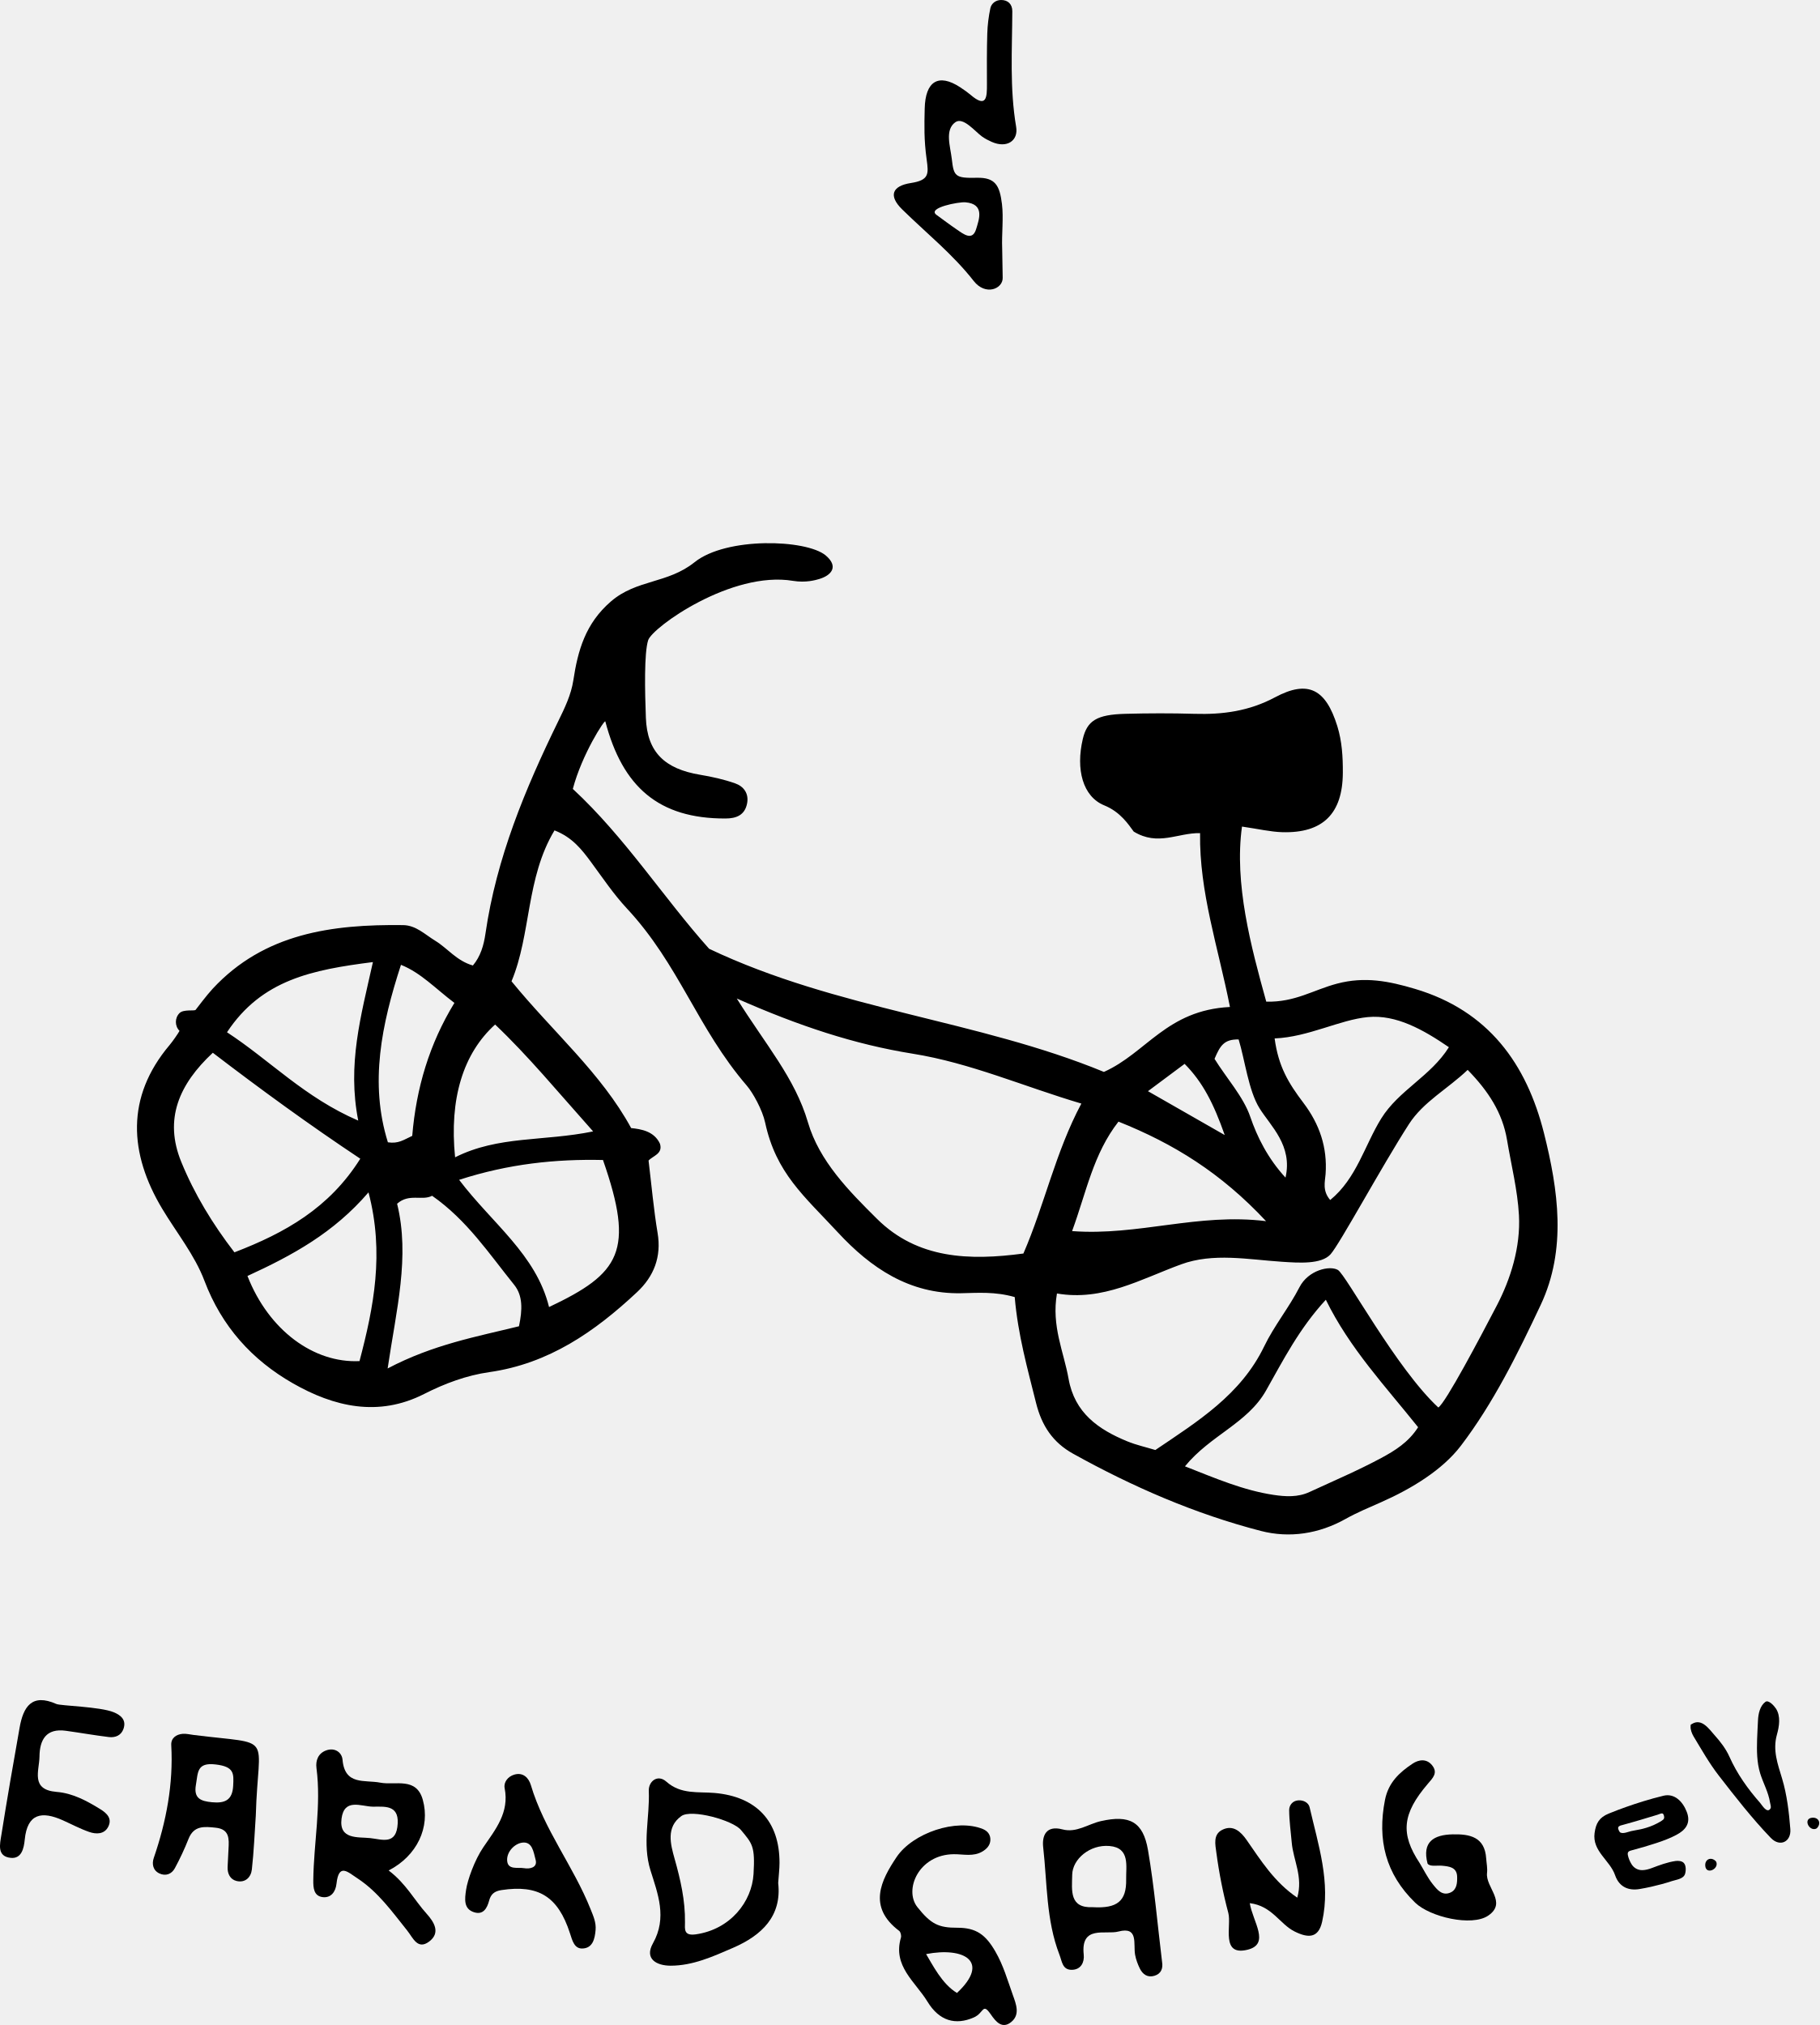
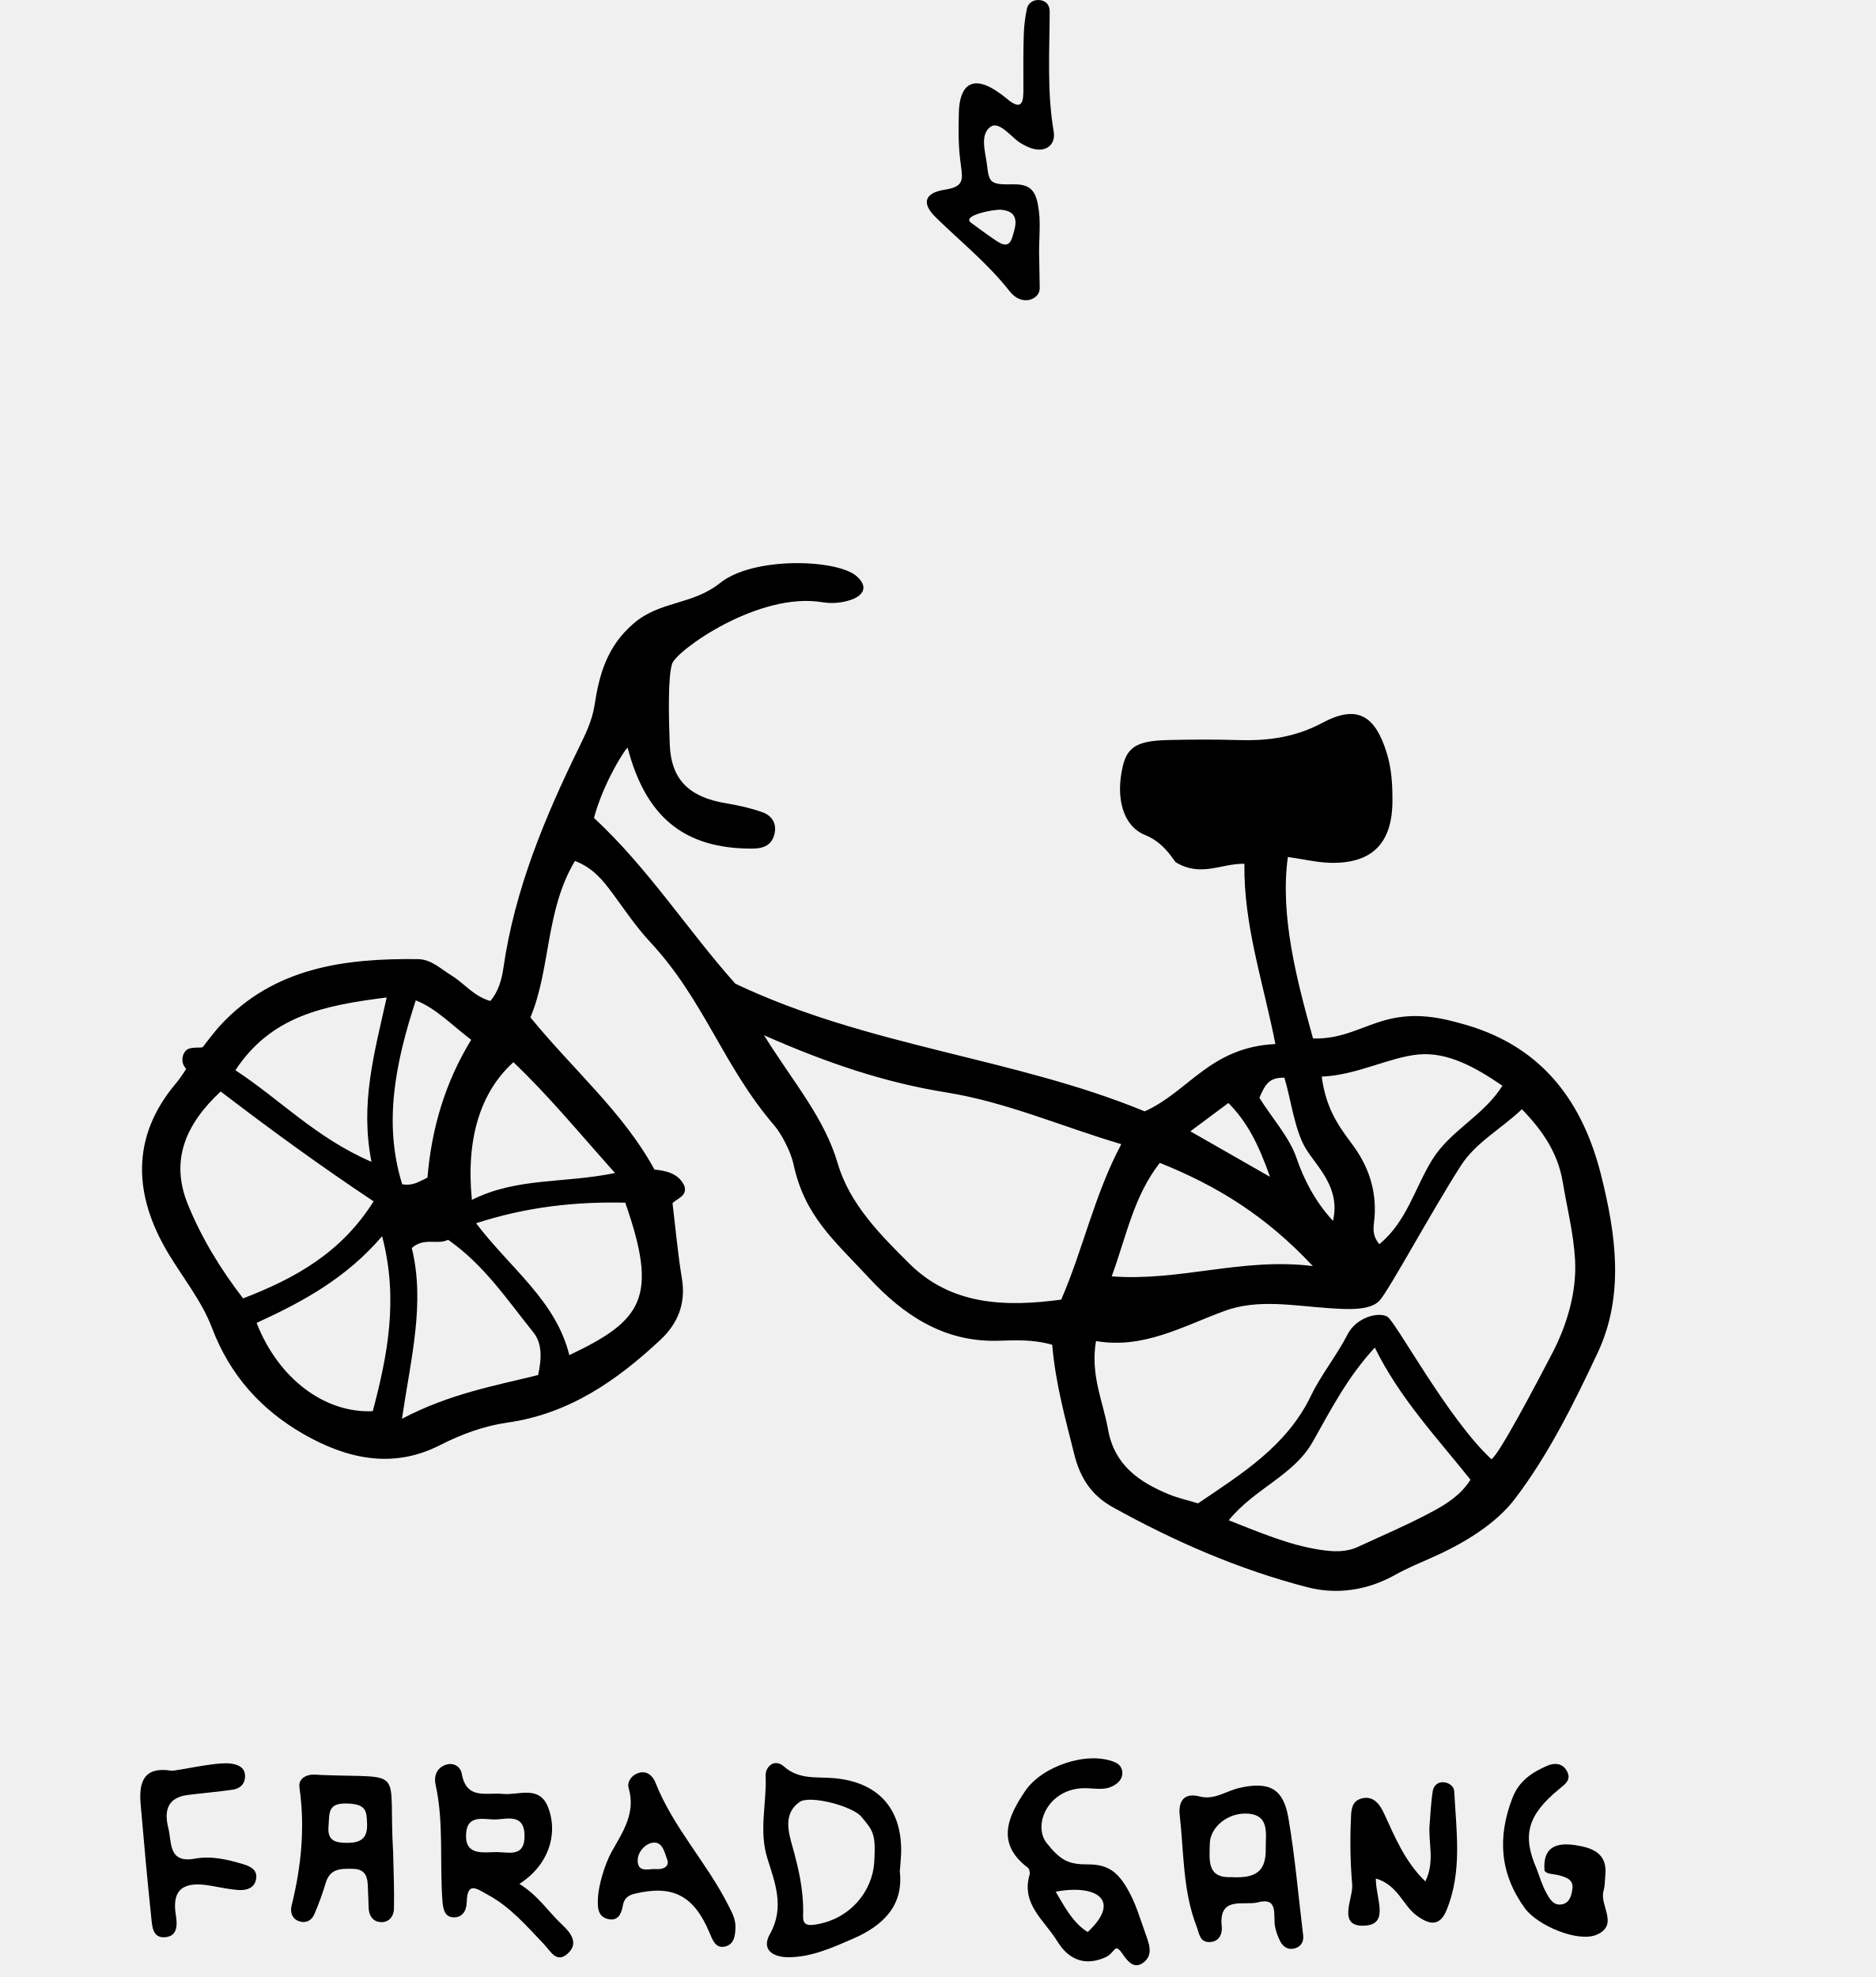
- <svg xmlns="http://www.w3.org/2000/svg" version="1.1" id="Ebene_1" x="0px" y="0px" width="100%" height="100%" viewBox="0 0 372.09 414.162" enable-background="new 0 0 566.93 566.93" xml:space="preserve">
-   <defs>
-     <mask id="cutout">
-       <rect fill="white" x="300" y="300" width="100" height="100" />
-       <path fill="black" d="m 331.042,373.626 c 0.189,-0.253 0.646,-0.324 0.924,-0.402 1.193,-0.332 2.395,-0.665 3.582,-1.021 1.174,-0.353 2.344,-0.704 3.516,-1.058 0.365,-0.109 0.955,-0.479 1.158,-0.073 0.178,0.354 0.268,0.829 -0.072,1.111 -0.369,0.304 -0.877,0.562 -1.301,0.786 -0.879,0.467 -1.844,0.796 -2.803,1.05 -0.793,0.208 -1.613,0.299 -2.412,0.485 -0.574,0.134 -1.693,0.626 -2.26,0.269 -0.172,-0.108 -0.412,-0.679 -0.418,-0.87 -0.002,-0.11 0.029,-0.202 0.086,-0.277 z" id="path32" />
-     </mask>
-   </defs>
-   <g transform="translate(-102.5379,-65.83076)">
-     <g>
-       <path fill="currentColor" d="m 306.107,464.936 c -1.971,-3.406 -3.9,-4.842 -7.74,-4.834 -3.84,0.011 -5.41,-0.72 -8.182,-4.205 -2.83,-3.557 0.271,-10.792 7.457,-10.836 1.957,-0.012 3.969,0.545 5.82,-0.548 0.891,-0.526 1.584,-1.257 1.637,-2.316 0.053,-1.069 -0.521,-1.864 -1.518,-2.276 -5.436,-2.236 -14.359,0.797 -17.672,5.739 -3.167,4.73 -5.972,10.176 0.539,15.082 0.305,0.229 0.477,0.981 0.357,1.383 -1.713,5.836 2.939,9.002 5.422,13.077 2.428,3.991 5.752,4.886 9.496,3.242 2.098,-0.922 1.74,-3.121 3.479,-0.603 1,1.456 2.309,3.062 4.174,1.532 1.854,-1.516 0.982,-3.666 0.316,-5.526 -1.081,-3.011 -1.926,-6.056 -3.585,-8.911 z m -14.152,0.552 c 7.783,-1.505 13.186,1.524 6.316,7.95 -3.068,-1.828 -5.025,-5.826 -6.316,-7.95 z" id="path2" />
-       <path fill="currentColor" d="m 261.972,446.852 c 0.028,-8.553 -4.737,-13.566 -13.279,-14.316 -3.353,-0.294 -6.871,0.352 -9.87,-2.318 -1.784,-1.586 -3.669,-0.041 -3.586,1.895 0.229,5.401 -1.369,10.754 0.343,16.243 1.492,4.776 3.466,9.681 0.505,14.935 -1.803,3.199 0.766,4.564 3.598,4.572 4.552,0.007 8.684,-1.878 12.762,-3.644 5.917,-2.558 10.021,-6.5 9.257,-13.268 0.111,-1.62 0.266,-2.858 0.27,-4.099 z m -5.31,2.245 c -0.335,5.689 -4.733,11.343 -11.802,12.354 -2.506,0.357 -2.241,-1.061 -2.221,-2.461 0.061,-4.462 -0.912,-8.708 -2.119,-12.985 -0.839,-2.969 -1.789,-6.482 1.373,-8.745 2.065,-1.48 10.525,0.844 12.188,2.843 2.336,2.808 2.919,3.304 2.581,8.994 z" id="path4" />
-       <path fill="currentColor" d="m 189.768,457.202 c -2.472,-2.739 -4.155,-6.101 -7.738,-8.815 5.839,-3.012 8.533,-8.854 6.989,-14.435 -1.313,-4.749 -5.602,-2.926 -8.714,-3.527 -3.195,-0.614 -7.249,0.613 -7.71,-4.694 -0.129,-1.481 -1.569,-2.551 -3.356,-1.896 -1.644,0.603 -2.171,2.088 -1.972,3.61 1.002,7.688 -0.564,15.286 -0.651,22.933 -0.019,1.552 0.087,3.23 1.913,3.459 1.691,0.208 2.649,-1.064 2.833,-2.743 0.47,-4.265 2.284,-2.412 4.296,-1.091 4.227,2.785 7.08,6.82 10.158,10.662 1.183,1.48 2.128,4.045 4.498,2.261 2.396,-1.804 0.998,-4.016 -0.546,-5.724 z m -11.532,-15.437 c -2.459,-0.26 -6.395,0.347 -5.844,-3.966 0.546,-4.273 4.023,-2.501 6.384,-2.461 2.248,0.032 5.307,-0.479 5.108,3.408 -0.23,4.54 -3.189,3.279 -5.648,3.019 z" id="path6" />
-       <path fill="currentColor" d="m 337.338,444.212 c -0.996,-5.811 -3.791,-7.244 -9.65,-5.913 -2.609,0.593 -4.98,2.451 -7.84,1.687 -3.342,-0.892 -4.211,1.284 -3.945,3.647 0.83,7.355 0.586,14.885 3.32,21.967 0.541,1.388 0.596,3.134 2.543,3.106 1.877,-0.024 2.592,-1.56 2.428,-3.1 -0.652,-6.117 4.436,-4.027 7.096,-4.729 4.191,-1.104 3.006,2.572 3.414,4.76 0.178,0.958 0.529,1.911 0.957,2.788 0.594,1.214 1.59,1.926 3.002,1.499 1.4,-0.423 1.783,-1.55 1.551,-2.877 -0.929,-7.614 -1.579,-15.28 -2.876,-22.835 z m -11.283,11.686 c -4.836,0.224 -4.281,-3.403 -4.215,-6.648 0.064,-3.179 3.592,-6.209 7.619,-5.868 4.264,0.36 3.359,4.133 3.416,6.817 0.092,4.472 -1.84,5.99 -6.82,5.699 z" id="path8" />
-       <path fill="currentColor" d="m 142.098,420.665 c -0.729,-0.091 -1.465,-0.28 -2.182,-0.224 -1.376,0.113 -2.431,0.889 -2.351,2.319 0.441,7.955 -1.006,15.593 -3.58,23.08 -0.405,1.178 -0.182,2.534 1.161,3.158 1.303,0.605 2.51,0.12 3.153,-1.071 1.049,-1.942 1.991,-3.959 2.804,-6.012 1.094,-2.766 3.256,-2.515 5.545,-2.274 2.857,0.297 2.745,2.292 2.628,4.34 -0.071,1.232 -0.135,2.465 -0.185,3.697 -0.058,1.386 0.541,2.554 1.841,2.864 1.765,0.414 2.939,-0.751 3.118,-2.352 0.414,-3.666 0.555,-7.362 0.807,-11.049 0.478,-17.137 4.047,-14.354 -12.759,-16.476 z m 3.787,13.767 c -2.24,-0.216 -3.763,-0.751 -3.28,-3.533 0.449,-2.58 0.164,-4.644 4.021,-4.196 3.857,0.448 3.731,1.87 3.604,4.365 -0.154,2.992 -1.747,3.613 -4.345,3.364 z" id="path10" />
-       <path fill="currentColor" d="m 368.047,434.05 c -1.195,0.099 -1.838,1.064 -1.832,1.989 0.012,2.215 0.336,4.424 0.525,6.637 0.307,3.594 2.363,7.019 1.127,11.272 -4.697,-3.188 -7.418,-7.585 -10.361,-11.803 -1.174,-1.684 -2.762,-3.185 -4.984,-2.067 -1.906,0.962 -1.418,2.998 -1.197,4.674 0.551,4.162 1.383,8.352 2.447,12.336 0.691,2.586 -1.615,8.871 3.928,7.509 4.703,-1.154 1.072,-5.727 0.455,-9.521 4.561,0.537 6.127,4.279 9.17,5.791 2.76,1.371 4.867,1.425 5.631,-1.998 1.799,-8.068 -0.793,-15.712 -2.562,-23.41 -0.212,-0.929 -1.244,-1.505 -2.347,-1.409 z" id="path12" />
-       <path fill="currentColor" d="m 211.115,430.925 c -0.416,-1.396 -1.52,-2.672 -3.362,-2.148 -1.333,0.381 -2.238,1.557 -1.997,2.785 0.979,4.969 -1.84,8.388 -4.355,12.065 -1.818,2.665 -3.237,6.738 -3.527,8.672 -0.29,1.935 -0.551,3.964 1.663,4.644 1.838,0.564 2.625,-0.825 3.037,-2.369 0.354,-1.324 1.06,-1.953 2.531,-2.176 7.53,-1.135 11.556,1.259 14.007,8.828 0.495,1.525 0.894,3.174 2.545,3.122 2.092,-0.068 2.537,-1.926 2.699,-3.771 0.136,-1.568 -0.472,-2.883 -1.025,-4.27 -3.48,-8.745 -9.506,-16.256 -12.216,-25.382 z m -1.377,16.996 c -1.28,-0.224 -3.366,0.437 -3.474,-1.586 -0.094,-1.802 1.539,-3.424 3.058,-3.636 2.103,-0.291 2.333,1.897 2.767,3.501 0.436,1.603 -1.179,1.925 -2.351,1.721 z" id="path14" />
-       <path fill="currentColor" d="m 406.684,448.892 c 0.115,-0.967 -0.105,-1.975 -0.174,-2.966 -0.285,-4.419 -3.381,-5.008 -6.854,-4.926 -3.855,0.087 -6.299,1.512 -5.137,5.973 0.459,0.687 1.932,0.353 2.906,0.438 1.533,0.134 3.1,0.311 3.146,2.27 0.029,1.169 -0.037,2.607 -1.32,3.201 -1.729,0.798 -2.783,-0.588 -3.656,-1.675 -1.057,-1.319 -1.811,-2.88 -2.693,-4.336 -3.961,-5.985 -3.582,-10.061 1.66,-16.196 1.025,-1.196 2.131,-2.241 0.9,-3.787 -1.145,-1.437 -2.756,-1.179 -4.012,-0.343 -2.693,1.794 -4.938,3.858 -5.639,7.415 -1.602,8.161 0.117,15.135 6.174,21.01 3.031,2.938 11.584,4.936 14.939,2.652 3.951,-2.69 -0.588,-5.767 -0.24,-8.73 z" id="path16" />
-       <path fill="currentColor" d="m 125.809,416.032 c -2.807,-1.158 -10.874,-1.31 -11.741,-1.694 -5.028,-2.238 -6.763,0.576 -7.517,4.826 -1.299,7.311 -2.57,14.63 -3.733,21.964 -0.292,1.846 -0.964,4.406 1.946,4.683 2.193,0.205 2.661,-1.966 2.831,-3.71 0.529,-5.428 3.521,-5.871 7.754,-3.993 1.804,0.805 3.556,1.746 5.414,2.393 1.438,0.505 3.121,0.515 3.917,-1.068 0.816,-1.624 -0.199,-2.701 -1.625,-3.582 -2.777,-1.71 -5.645,-3.267 -8.924,-3.531 -5.414,-0.437 -3.554,-4.319 -3.519,-7.228 0.039,-3.419 1.354,-5.835 5.39,-5.276 2.938,0.404 5.859,0.929 8.804,1.285 1.303,0.155 2.515,-0.316 2.988,-1.68 0.634,-1.825 -0.548,-2.797 -1.985,-3.389 z" id="path18" />
+ <svg xmlns="http://www.w3.org/2000/svg" version="1.1" x="0px" y="0px" width="100%" height="100%" viewBox="0 0 370 390" xml:space="preserve">
+   <g transform="translate(-102.5379,-65.83076)" id="g2">
+     <g id="g1">
+       <path fill="currentColor" d="m 324.921,438.455 c -1.971,-3.406 -3.9,-4.842 -7.74,-4.834 -3.84,0.011 -5.41,-0.72 -8.182,-4.205 -2.83,-3.557 0.271,-10.792 7.457,-10.836 1.957,-0.012 3.969,0.545 5.82,-0.548 0.891,-0.526 1.584,-1.257 1.637,-2.316 0.053,-1.069 -0.521,-1.864 -1.518,-2.276 -5.436,-2.236 -14.359,0.797 -17.672,5.739 -3.167,4.73 -5.972,10.176 0.539,15.082 0.305,0.229 0.477,0.981 0.357,1.383 -1.713,5.836 2.939,9.002 5.422,13.077 2.428,3.991 5.752,4.886 9.496,3.242 2.098,-0.922 1.74,-3.121 3.479,-0.603 1,1.456 2.309,3.062 4.174,1.532 1.854,-1.516 0.982,-3.666 0.316,-5.526 -1.081,-3.011 -1.926,-6.056 -3.585,-8.911 z m -14.152,0.552 c 7.783,-1.505 13.186,1.524 6.316,7.95 -3.068,-1.828 -5.025,-5.826 -6.316,-7.95 z" id="path2" />
+       <path fill="currentColor" d="m 280.29,430.92 c 0.028,-8.553 -4.737,-13.566 -13.279,-14.316 -3.353,-0.294 -6.871,0.352 -9.87,-2.318 -1.784,-1.586 -3.669,-0.041 -3.586,1.895 0.229,5.401 -1.369,10.754 0.343,16.243 1.492,4.776 3.466,9.681 0.505,14.935 -1.803,3.199 0.766,4.564 3.598,4.572 4.552,0.007 8.684,-1.878 12.762,-3.644 5.917,-2.558 10.021,-6.5 9.257,-13.268 0.111,-1.62 0.266,-2.858 0.27,-4.099 z m -5.31,2.245 c -0.335,5.689 -4.733,11.343 -11.802,12.354 -2.506,0.357 -2.241,-1.061 -2.221,-2.461 0.061,-4.462 -0.912,-8.708 -2.119,-12.985 -0.839,-2.969 -1.789,-6.482 1.373,-8.745 2.065,-1.48 10.525,0.844 12.188,2.843 2.336,2.808 2.919,3.304 2.581,8.994 z" id="path4" />
+       <path fill="currentColor" d="m 213.464,445.564 c -2.701,-2.513 -4.671,-5.716 -8.477,-8.107 5.554,-3.509 7.729,-9.564 5.704,-14.989 -1.722,-4.617 -5.836,-2.427 -8.988,-2.754 -3.236,-0.333 -7.168,1.242 -8.09,-4.004 -0.258,-1.464 -1.785,-2.405 -3.508,-1.596 -1.585,0.744 -1.981,2.269 -1.65,3.768 1.668,7.571 0.77,15.277 1.35,22.902 0.116,1.548 0.368,3.21 2.207,3.279 1.703,0.06 2.546,-1.291 2.583,-2.979 0.097,-4.29 2.065,-2.602 4.185,-1.461 4.454,2.406 7.647,6.177 11.049,9.736 1.307,1.371 2.472,3.844 4.678,1.86 2.23,-2.006 0.644,-4.088 -1.043,-5.655 z m -12.834,-14.373 c -2.472,-0.045 -6.34,0.903 -6.167,-3.442 0.172,-4.304 3.79,-2.842 6.145,-3.008 2.242,-0.164 5.245,-0.94 5.386,2.95 0.167,4.543 -2.891,3.544 -5.363,3.5 z" id="path6" />
+       <path fill="currentColor" d="m 356.665,424.444 c -0.996,-5.811 -3.791,-7.244 -9.65,-5.913 -2.609,0.593 -4.98,2.451 -7.84,1.687 -3.342,-0.892 -4.211,1.284 -3.945,3.647 0.83,7.355 0.586,14.885 3.32,21.967 0.541,1.388 0.596,3.134 2.543,3.106 1.877,-0.024 2.592,-1.56 2.428,-3.1 -0.652,-6.117 4.436,-4.027 7.096,-4.729 4.191,-1.104 3.006,2.572 3.414,4.76 0.178,0.958 0.529,1.911 0.957,2.788 0.594,1.214 1.59,1.926 3.002,1.499 1.4,-0.423 1.783,-1.55 1.551,-2.877 -0.929,-7.614 -1.579,-15.28 -2.876,-22.835 z m -11.283,11.686 c -4.836,0.224 -4.281,-3.403 -4.215,-6.648 0.064,-3.179 3.592,-6.209 7.619,-5.868 4.264,0.36 3.359,4.133 3.416,6.817 0.092,4.472 -1.84,5.99 -6.82,5.699 z" id="path8" />
+       <path fill="currentColor" d="m 165.936,415.982 c -0.734,-0.027 -1.484,-0.151 -2.193,-0.033 -1.361,0.232 -2.344,1.097 -2.14,2.515 1.133,7.886 0.357,15.621 -1.555,23.304 -0.301,1.209 0.04,2.54 1.432,3.045 1.351,0.489 2.511,-0.099 3.048,-1.342 0.876,-2.026 1.638,-4.117 2.269,-6.233 0.849,-2.851 3.024,-2.789 5.326,-2.749 2.872,0.047 2.934,2.044 2.996,4.094 0.037,1.233 0.08,2.467 0.138,3.699 0.063,1.386 0.762,2.497 2.084,2.693 1.794,0.259 2.862,-1.004 2.901,-2.615 0.093,-3.688 -0.089,-7.382 -0.159,-11.077 -1.017,-17.113 2.781,-14.652 -14.146,-15.301 z m 4.972,13.385 c -2.25,-0.02 -3.814,-0.42 -3.575,-3.234 0.222,-2.609 -0.241,-4.641 3.64,-4.53 3.881,0.11 3.88,1.538 3.971,4.034 0.107,2.994 -1.425,3.752 -4.035,3.73 z" id="path10" />
+       <path fill="currentColor" d="m 387.311,417.41 c -1.194,-0.11 -1.995,0.729 -2.15,1.641 -0.373,2.183 -0.437,4.415 -0.635,6.627 -0.321,3.593 1.108,7.323 -0.847,11.296 -4.072,-3.955 -5.988,-8.758 -8.154,-13.423 -0.864,-1.862 -2.167,-3.616 -4.549,-2.901 -2.044,0.616 -1.917,2.706 -1.99,4.395 -0.18,4.194 -0.088,8.465 0.268,12.574 0.231,2.667 -3.131,8.456 2.564,8.077 4.832,-0.32 2.05,-5.454 2.101,-9.297 4.398,1.321 5.291,5.278 8.025,7.295 2.48,1.829 4.546,2.248 5.892,-0.99 3.173,-7.633 1.947,-15.611 1.542,-23.499 -0.048,-0.952 -0.964,-1.698 -2.067,-1.795 z" id="path12" />
+       <path fill="currentColor" d="m 231.828,417.492 c -0.536,-1.354 -1.747,-2.529 -3.536,-1.847 -1.295,0.496 -2.094,1.746 -1.747,2.948 1.408,4.865 -1.102,8.516 -3.287,12.399 -1.579,2.813 -2.637,6.994 -2.758,8.946 -0.12,1.953 -0.203,3.997 2.061,4.481 1.88,0.402 2.543,-1.051 2.819,-2.625 0.237,-1.35 0.886,-2.038 2.332,-2.388 7.402,-1.787 11.622,0.247 14.723,7.574 0.626,1.476 1.167,3.084 2.807,2.888 2.078,-0.25 2.359,-2.14 2.36,-3.992 -0.001,-1.574 -0.721,-2.831 -1.393,-4.164 -4.229,-8.408 -10.887,-15.366 -14.382,-24.221 z m 0.11,17.051 c -1.295,-0.112 -3.315,0.729 -3.599,-1.277 -0.251,-1.787 1.235,-3.545 2.729,-3.889 2.07,-0.473 2.489,1.686 3.062,3.247 0.574,1.559 -1.007,2.02 -2.192,1.919 z" id="path14" />
+       <path fill="currentColor" d="m 418.83,438.817 c 0.281,-0.932 0.24,-1.963 0.344,-2.951 0.487,-4.401 -2.46,-5.519 -5.894,-6.041 -3.812,-0.584 -6.466,0.395 -6.096,4.99 0.333,0.756 1.841,0.683 2.786,0.936 1.486,0.398 2.999,0.845 2.704,2.782 -0.174,1.156 -0.489,2.561 -1.856,2.923 -1.841,0.486 -2.639,-1.062 -3.31,-2.284 -0.812,-1.483 -1.283,-3.151 -1.899,-4.738 -2.862,-6.582 -1.78,-10.53 4.447,-15.662 1.217,-1 2.488,-1.837 1.544,-3.573 -0.878,-1.614 -2.509,-1.64 -3.891,-1.034 -2.964,1.299 -5.533,2.942 -6.841,6.323 -2.995,7.759 -2.513,14.925 2.432,21.763 2.475,3.42 10.551,6.873 14.252,5.206 4.358,-1.963 0.422,-5.781 1.28,-8.639 z" id="path16" />
+       <path fill="currentColor" d="m 148.068,413.726 c -3.011,-0.392 -10.843,1.549 -11.779,1.403 -5.436,-0.86 -6.383,2.307 -6.012,6.607 0.637,7.398 1.305,14.797 2.079,22.182 0.196,1.859 0.209,4.505 3.092,4.02 2.171,-0.37 2.061,-2.588 1.774,-4.316 -0.894,-5.38 1.881,-6.582 6.456,-5.864 1.951,0.311 3.887,0.766 5.849,0.91 1.52,0.116 3.148,-0.31 3.507,-2.045 0.368,-1.78 -0.891,-2.557 -2.497,-3.039 -3.125,-0.933 -6.298,-1.695 -9.534,-1.101 -5.343,0.979 -4.551,-3.252 -5.27,-6.071 -0.847,-3.313 -0.202,-5.987 3.841,-6.491 2.942,-0.37 5.9,-0.619 8.837,-1.037 1.299,-0.188 2.348,-0.956 2.451,-2.396 0.14,-1.927 -1.253,-2.56 -2.795,-2.76 z" id="path18" />
    </g>
    <path fill="currentColor" d="m 297.949,90.817 c 1.605,-1.137 4.055,1.95 5.461,2.949 0.592,0.419 1.268,0.774 1.943,1.073 3.15,1.4 5.498,-0.248 5.021,-3.05 -1.344,-7.901 -0.82,-15.771 -0.787,-23.667 0.006,-1.414 -0.879,-2.308 -2.316,-2.291 -1.047,0.011 -1.961,0.684 -2.176,1.696 -0.352,1.684 -0.572,3.419 -0.625,5.14 -0.105,3.461 -0.084,6.928 -0.072,10.393 0.012,2.544 -0.023,5.028 -3.367,2.15 -0.469,-0.404 -1.195,-0.939 -2.154,-1.562 -4.373,-2.835 -7.084,-1.25 -7.209,4.422 -0.076,3.44 -0.16,6.308 0.398,10.352 0.412,2.985 0.541,4.259 -3.232,4.842 -3.848,0.595 -4.615,2.608 -1.77,5.396 4.93,4.832 10.355,9.172 14.633,14.643 2.412,3.082 5.959,1.615 5.922,-0.647 -0.041,-2.262 -0.07,-3.98 -0.102,-5.971 -0.125,-2.959 0.303,-6.283 -0.045,-9.113 -0.467,-3.833 -1.373,-5.467 -5.148,-5.38 -4.438,0.103 -4.707,-0.311 -5.111,-3.831 -0.301,-2.597 -1.49,-5.968 0.736,-7.544 z m 2.041,16.388 c 4.041,0.342 2.773,3.549 2.211,5.445 -0.762,2.573 -2.617,1.036 -3.979,0.114 -1.426,-0.97 -2.805,-2.018 -4.201,-3.031 -1.789,-1.429 4.627,-2.643 5.969,-2.528 z" id="path22" />
    <path fill="currentColor" d="m 418.34,297.621 c -3.562,-14.185 -11.348,-25.059 -26.359,-29.531 -5.379,-1.603 -10.303,-2.574 -15.943,-1.089 -4.934,1.301 -8.604,3.841 -14.51,3.694 -3.127,-11.251 -6.582,-24.175 -4.963,-35.81 3.385,0.489 5.801,1.077 8.236,1.147 8.309,0.242 12.348,-3.797 12.389,-12.134 0.018,-3.239 -0.16,-6.436 -1.135,-9.574 -2.336,-7.501 -5.918,-9.517 -12.715,-5.886 -5.324,2.845 -10.707,3.562 -16.498,3.388 -4.717,-0.141 -9.443,-0.125 -14.158,0 -5.838,0.156 -7.791,1.401 -8.678,5.144 -1.461,6.193 -0.02,11.784 4.391,13.579 3.309,1.347 4.93,3.888 6.025,5.362 4.982,3.04 9.006,0.219 13.57,0.316 -0.176,12.089 3.705,23.332 6.111,35.555 -12.955,0.653 -17.072,9.391 -25.781,13.283 -25.775,-10.624 -54.573,-12.734 -80.743,-25.185 -9.284,-10.37 -17.168,-22.772 -27.88,-32.696 1.872,-7.098 6.53,-14.245 6.646,-13.804 3.519,13.362 10.884,19.905 24.596,19.854 2.205,-0.008 3.935,-0.687 4.4,-3.08 0.398,-2.039 -0.698,-3.494 -2.432,-4.104 -2.318,-0.817 -4.762,-1.357 -7.192,-1.763 -7.195,-1.206 -10.809,-4.585 -11.077,-11.634 -0.207,-5.403 -0.373,-13.264 0.466,-15.879 0.838,-2.615 17.02,-14.247 29.634,-12.145 2.609,0.434 4.636,-0.163 5.344,-0.373 2.53,-0.753 4.048,-2.562 1.305,-4.853 -4.014,-3.278 -20.303,-3.789 -26.794,1.417 -5.505,4.416 -11.839,3.482 -17.095,8.014 -5.255,4.532 -6.77,10.067 -7.696,16.137 -0.457,2.983 -1.763,5.657 -3.078,8.348 -6.774,13.859 -12.666,28.032 -14.894,43.451 -0.35,2.418 -1.008,4.667 -2.572,6.528 -3.343,-0.954 -5.172,-3.523 -7.694,-5.054 -2.104,-1.276 -3.929,-3.173 -6.594,-3.206 -14.486,-0.177 -28.39,1.652 -38.936,13.015 -1.289,1.388 -3.242,4.022 -3.486,4.315 -0.246,0.292 -2.487,-0.171 -3.314,0.683 -0.972,1.004 -0.962,2.625 0.02,3.622 -0.277,0.523 -1.402,2.149 -2.034,2.897 -9.004,10.664 -8.262,22.199 -1.516,33.468 2.931,4.896 6.66,9.486 8.644,14.736 3.539,9.361 9.733,16.193 18.072,20.965 8.411,4.816 17.486,6.965 26.858,2.197 4.236,-2.16 8.717,-3.814 13.332,-4.471 12.181,-1.727 21.604,-8.289 30.228,-16.365 3.433,-3.215 5.021,-7.211 4.195,-12.107 -0.779,-4.631 -1.268,-10.029 -1.846,-14.801 0.862,-0.955 2.988,-1.375 2.33,-3.445 -1.184,-2.57 -3.868,-2.986 -5.889,-3.197 -6.136,-11.268 -16.036,-19.676 -24.47,-30.021 4.034,-9.653 2.925,-21.123 8.792,-30.864 3.646,1.412 5.592,3.931 7.51,6.534 2.353,3.194 4.582,6.524 7.275,9.413 10.748,11.536 14.375,24.436 24.562,36.28 1.237,1.439 3.177,4.947 3.733,7.525 2.23,10.352 7.959,15.006 14.882,22.475 6.705,7.234 14.604,12.641 25.208,12.434 3.412,-0.068 6.922,-0.367 10.959,0.787 0.66,7.748 2.621,14.65 4.357,21.631 1.182,4.752 3.48,8.127 7.586,10.406 12.18,6.764 24.904,12.303 38.395,15.793 5.902,1.527 11.914,0.58 17.318,-2.447 2.396,-1.342 4.881,-2.361 7.367,-3.465 6.172,-2.736 12.451,-6.555 16.219,-11.494 6.646,-8.717 11.646,-18.846 16.348,-28.846 5.333,-11.353 3.581,-23.474 0.669,-35.07 z M 178.812,262.599 c -2.49,11.18 -5.26,20.911 -3.003,32.421 -10.988,-4.738 -18.04,-12.319 -26.843,-18.065 7.105,-10.755 17.434,-12.774 29.846,-14.356 z m -39.209,40.846 c -3.55,-8.697 -0.469,-15.84 6.462,-22.298 9.799,7.494 19.693,14.707 30.164,21.669 -6.358,10.121 -15.414,15.176 -25.743,19.148 -4.464,-5.798 -8.185,-11.909 -10.883,-18.519 z m 36.466,40.764 c -9.345,0.449 -18.564,-6.279 -22.918,-17.41 9.186,-4.217 17.623,-8.789 24.757,-17.1 3.263,12.412 1.075,23.475 -1.839,34.51 z m 8.478,-81.046 c 4.057,1.612 7.032,4.835 10.934,7.786 -5.111,8.347 -7.815,17.407 -8.628,27.194 -1.816,0.846 -2.821,1.637 -4.979,1.318 -3.79,-12.139 -1.296,-24.085 2.673,-36.298 z m 24.138,73.921 c -8.535,2.109 -17.509,3.699 -26.862,8.631 1.766,-12.004 4.607,-22.836 1.935,-33.693 2.472,-2.186 5.111,-0.539 7.162,-1.625 7.141,4.984 11.675,11.883 16.784,18.213 1.77,2.195 1.709,5.056 0.981,8.474 z m 6.151,-3.93 c -2.666,-10.77 -11.619,-17.08 -18.392,-26.016 10.127,-3.285 19.779,-4.275 29.423,-4.059 6.519,18.655 3.519,23.187 -11.031,30.075 z m 9.014,-35.922 c -10.121,2.082 -19.369,0.838 -28.231,5.297 -1.209,-11.986 1.65,-21.25 8.186,-27.157 6.783,6.432 12.735,13.669 20.045,21.86 z m 158.455,-23.383 c 5.82,-0.553 11.371,2.6 16.578,6.161 -3.727,5.952 -10.256,8.795 -13.844,14.59 -3.402,5.496 -5.023,12.24 -10.432,16.664 -1.646,-1.914 -1.059,-3.73 -0.945,-5.297 0.395,-5.49 -1.258,-10.244 -4.518,-14.555 -3.076,-4.066 -5.129,-7.435 -5.904,-13.198 6.897,-0.279 13.301,-3.817 19.065,-4.365 z m -26.428,4.575 c 1.279,4.14 2.008,10.441 4.273,14.076 2.265,3.635 6.824,7.631 5.314,14.18 -3.605,-3.916 -5.801,-8.318 -7.203,-12.432 -1.4,-4.113 -4.926,-7.984 -7.312,-11.857 1.125,-2.64 1.91,-4.031 4.928,-3.967 z m -11.047,4.993 c 3.662,3.691 5.904,8.023 8.205,14.562 -5.93,-3.391 -10.4,-5.943 -15.701,-8.975 2.82,-2.102 4.969,-3.705 7.496,-5.587 z m -13.527,11.813 c 11.303,4.516 20.953,10.48 30.184,20.357 -13.994,-1.729 -26.07,3.053 -39.672,2.033 2.949,-8.044 4.318,-15.763 9.488,-22.39 z m -19.446,26.977 c -11.039,1.477 -21.648,1.135 -29.945,-7.094 -5.759,-5.713 -11.8,-11.801 -14.124,-19.736 -2.664,-9.098 -8.699,-15.924 -14.555,-25.328 12.649,5.59 24.05,9.377 36.008,11.293 11.785,1.889 22.682,6.708 34.469,10.197 -5.31,9.961 -7.517,20.672 -11.853,30.668 z m 73.182,41.824 c -4.762,2.562 -9.762,4.684 -14.678,6.957 -2.357,1.094 -4.879,0.953 -7.332,0.584 -6.154,-0.924 -11.797,-3.35 -18.129,-5.84 5.172,-6.352 12.787,-8.789 16.578,-15.492 3.51,-6.205 6.768,-12.652 12.236,-18.58 4.865,9.938 12.195,17.705 18.873,26.072 -1.968,3.094 -4.782,4.811 -7.548,6.299 z m 23.635,-31.168 c -3.408,6.535 -10.428,19.846 -11.953,20.836 -8.617,-7.99 -18.883,-27.164 -20.543,-28.133 -1.664,-0.967 -6.059,0.023 -7.861,3.539 -2.135,4.166 -5.176,7.875 -7.205,12.078 -4.779,9.908 -13.578,15.336 -22.268,21.211 -1.996,-0.605 -3.934,-1.033 -5.742,-1.775 -5.92,-2.436 -10.771,-5.809 -12.01,-12.811 -0.975,-5.498 -3.533,-10.758 -2.371,-17.428 9.373,1.613 17.113,-2.924 25.371,-5.951 6.602,-2.424 13.734,-0.99 20.633,-0.537 3.467,0.23 8.068,0.559 9.947,-1.523 1.877,-2.082 10.432,-17.92 16.039,-26.627 2.939,-4.57 7.926,-7.197 12.012,-11.094 4.227,4.33 7.121,8.766 8.051,14.328 0.857,5.127 2.154,10.23 2.438,15.391 0.354,6.506 -1.685,13.022 -4.538,18.496 z" id="path24" />
  </g>
-   <path mask="url(#cutout)" fill="currentColor" d="m 333.015,378.809 c -0.107,0.163 -0.117,0.388 -0.043,0.712 0.133,0.596 0.4,1.215 0.721,1.735 0.492,0.805 1.301,1.255 2.24,1.235 0.641,-0.016 1.277,-0.188 1.873,-0.413 1.596,-0.601 3.23,-1.22 4.896,-1.457 0.545,-0.076 1.32,-0.021 1.705,0.415 0.475,0.533 0.438,1.587 0.242,2.222 -0.32,1.041 -1.795,1.177 -2.656,1.46 -1.381,0.457 -2.797,0.833 -4.215,1.156 -0.799,0.182 -1.609,0.339 -2.42,0.477 -2.199,0.373 -4.166,-0.347 -5.021,-2.829 -1.049,-3.057 -4.705,-4.902 -4.193,-8.632 0.273,-2.002 0.957,-3.176 2.883,-3.964 2.297,-0.942 4.707,-1.787 7.08,-2.52 1.361,-0.417 2.742,-0.8 4.127,-1.134 2.213,-0.537 3.928,1.113 4.773,3.329 0.875,2.283 -0.262,3.686 -2.111,4.665 -1.23,0.652 -2.553,1.162 -3.875,1.602 -1.787,0.593 -3.605,1.13 -5.43,1.608 -0.289,0.075 -0.477,0.176 -0.576,0.333 z" id="path28" />
-   <path fill="currentColor" d="m 362.146,369.834 c 0.143,-0.305 -0.074,-0.885 -0.125,-1.209 -0.322,-2.084 -1.395,-3.936 -2.012,-5.935 -0.682,-2.223 -0.697,-4.622 -0.625,-6.926 0.041,-1.316 0.125,-2.631 0.184,-3.946 0.061,-1.294 0.396,-2.91 1.502,-3.735 0.658,-0.494 1.801,0.803 2.168,1.362 1.004,1.535 0.678,3.627 0.209,5.292 -0.918,3.246 0.152,6.032 1.057,9.055 0.992,3.312 1.404,6.842 1.676,10.309 0.201,2.587 -2.115,3.751 -3.996,1.796 -3.844,-4.001 -7.279,-8.411 -10.682,-12.805 -1.92,-2.488 -3.482,-5.257 -5.113,-7.956 -0.338,-0.558 -0.67,-1.424 -0.607,-2.08 0.037,-0.402 -0.049,-0.258 0.252,-0.45 2.01,-1.273 3.531,1.03 4.646,2.274 1.191,1.325 2.32,2.787 3.049,4.424 1.545,3.472 3.771,6.598 6.277,9.437 0.373,0.426 1.439,2.301 2.125,1.123 0.005,-0.012 0.011,-0.02 0.015,-0.03 z" id="path30" />
-   <line x1="334.517" y1="372.814" x2="336.05" y2="373.775" id="line34" />
-   <path fill="currentColor" d="m 350.862,380.589 c -0.947,-0.864 -2.168,-0.31 -2.084,0.984 0.121,1.924 2.75,0.755 2.281,-0.684 -0.038,-0.116 -0.107,-0.216 -0.197,-0.3 z" id="path36" />
-   <path fill="currentColor" d="m 371.689,373.828 c 0.848,-0.96 0.275,-2.167 -1.02,-2.062 -1.922,0.154 -0.709,2.761 0.725,2.268 0.117,-0.042 0.213,-0.111 0.295,-0.206 z" id="path38" />
</svg>
